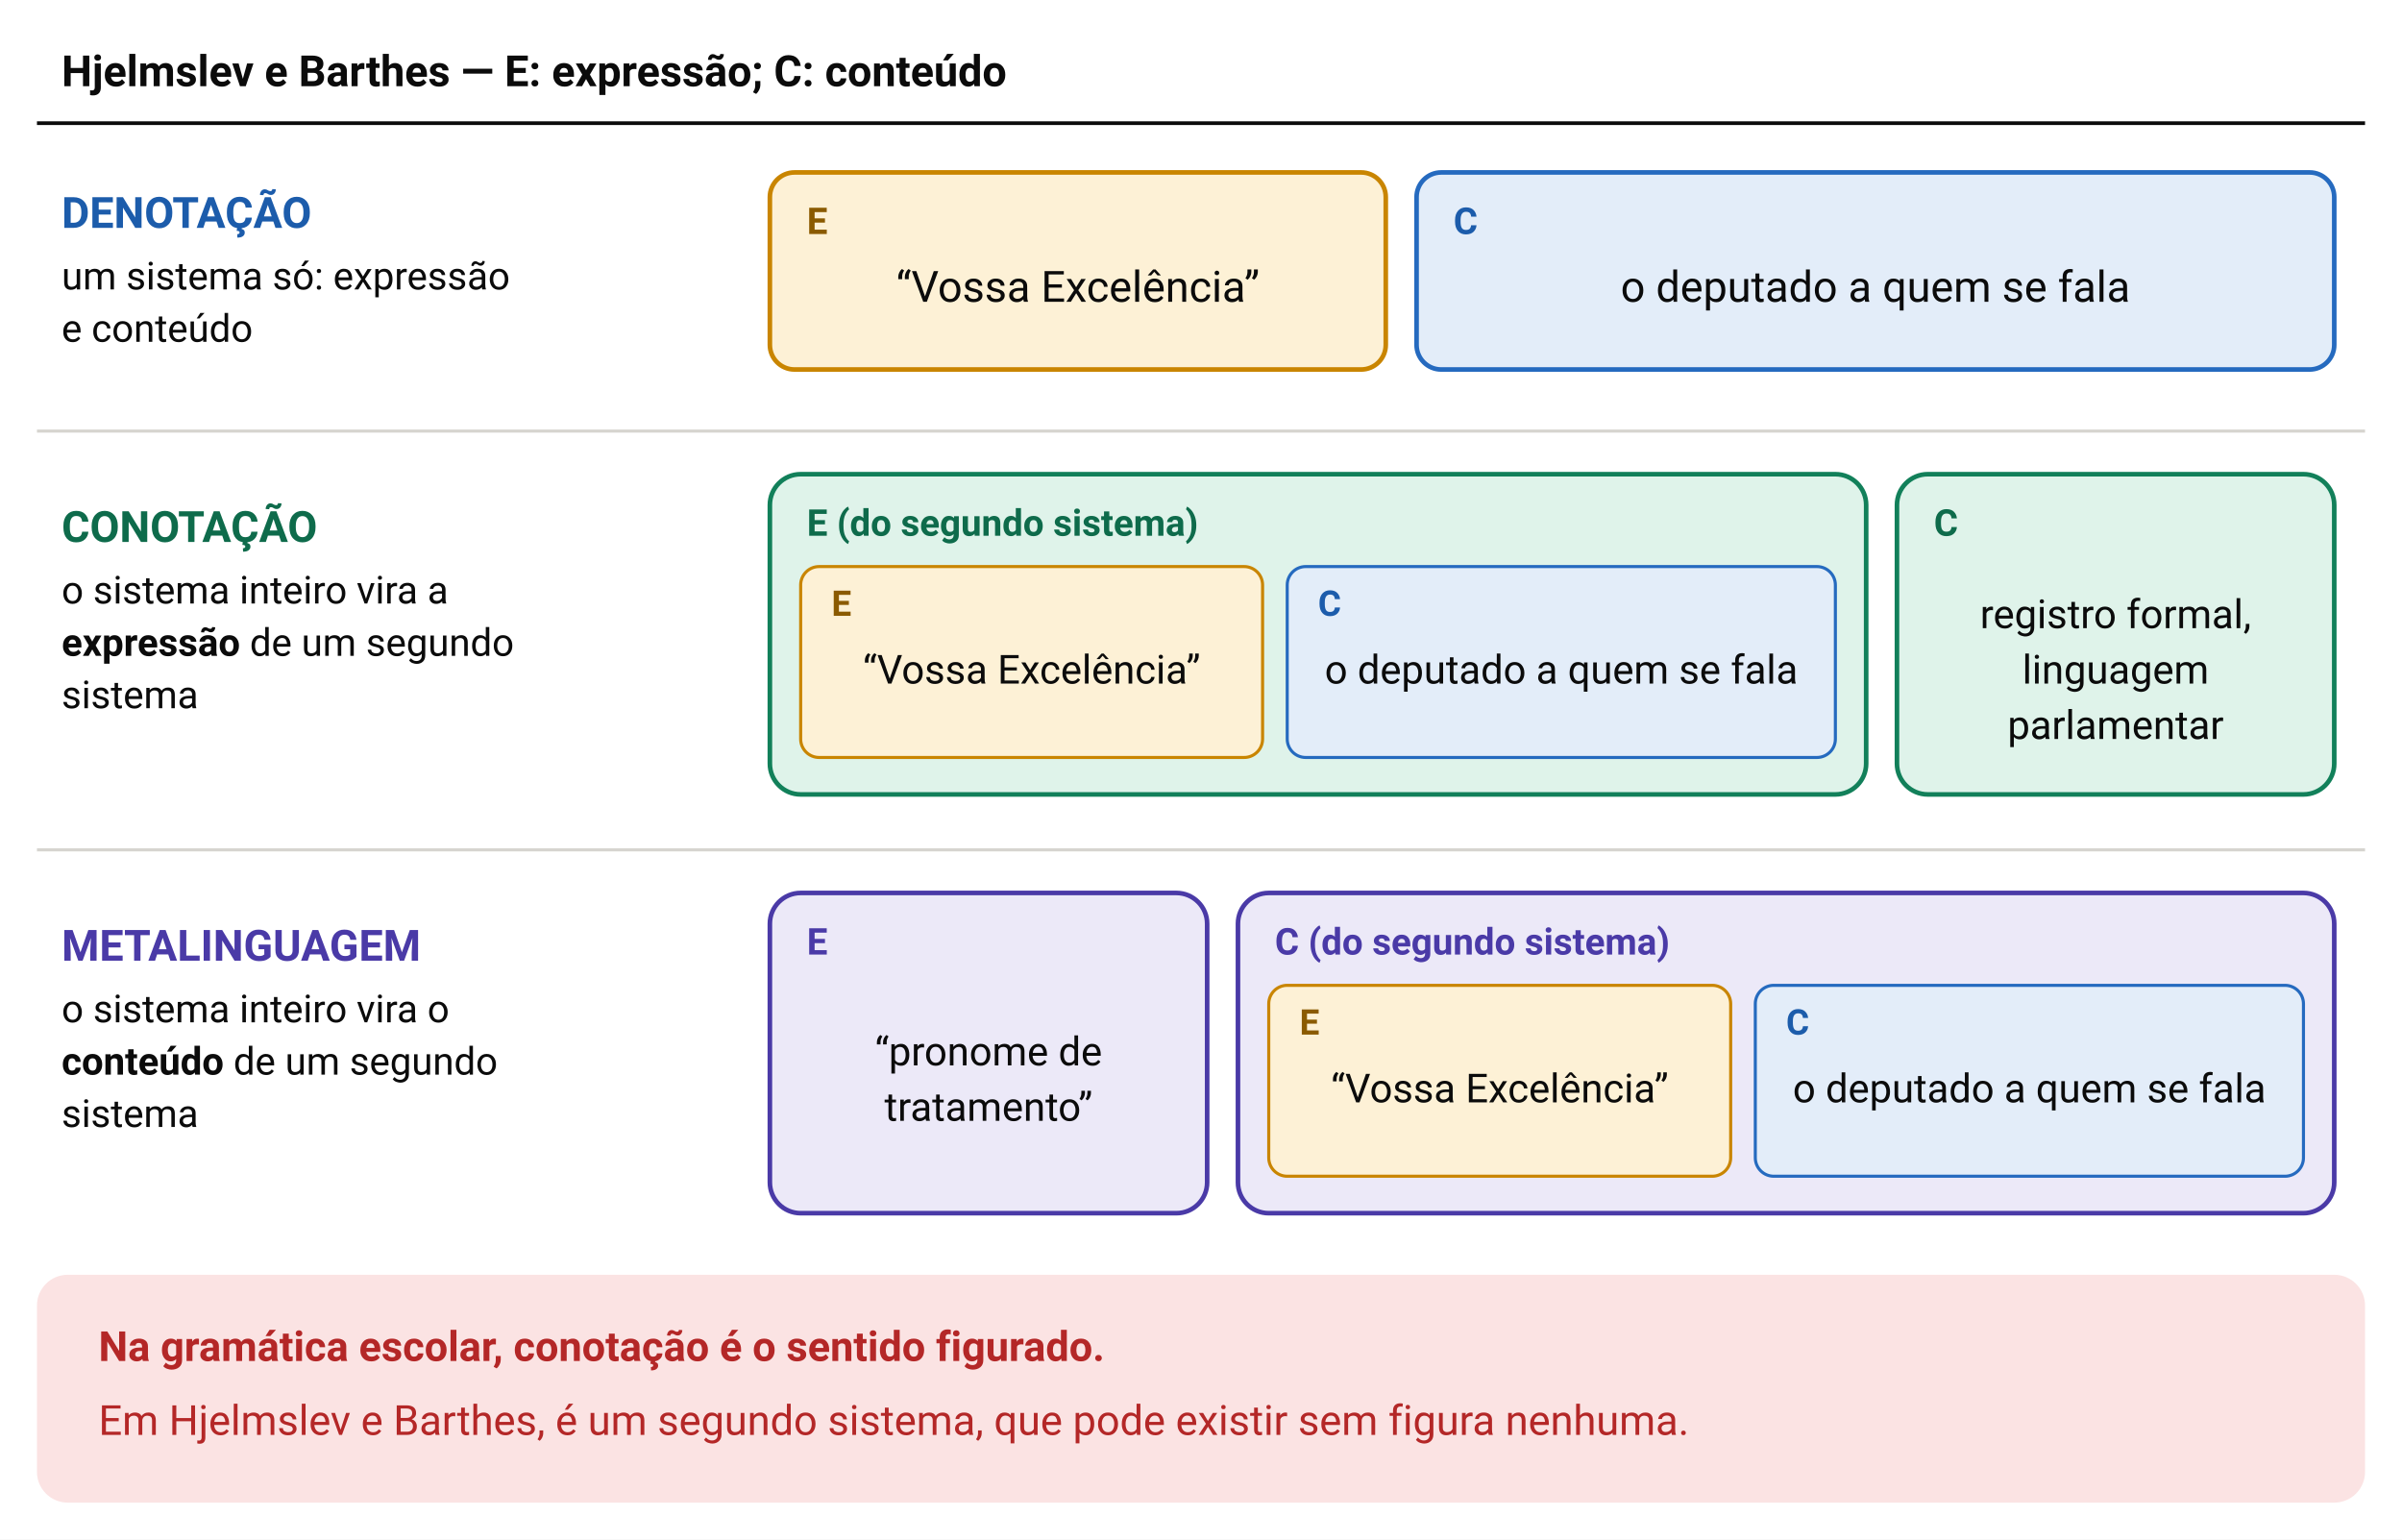
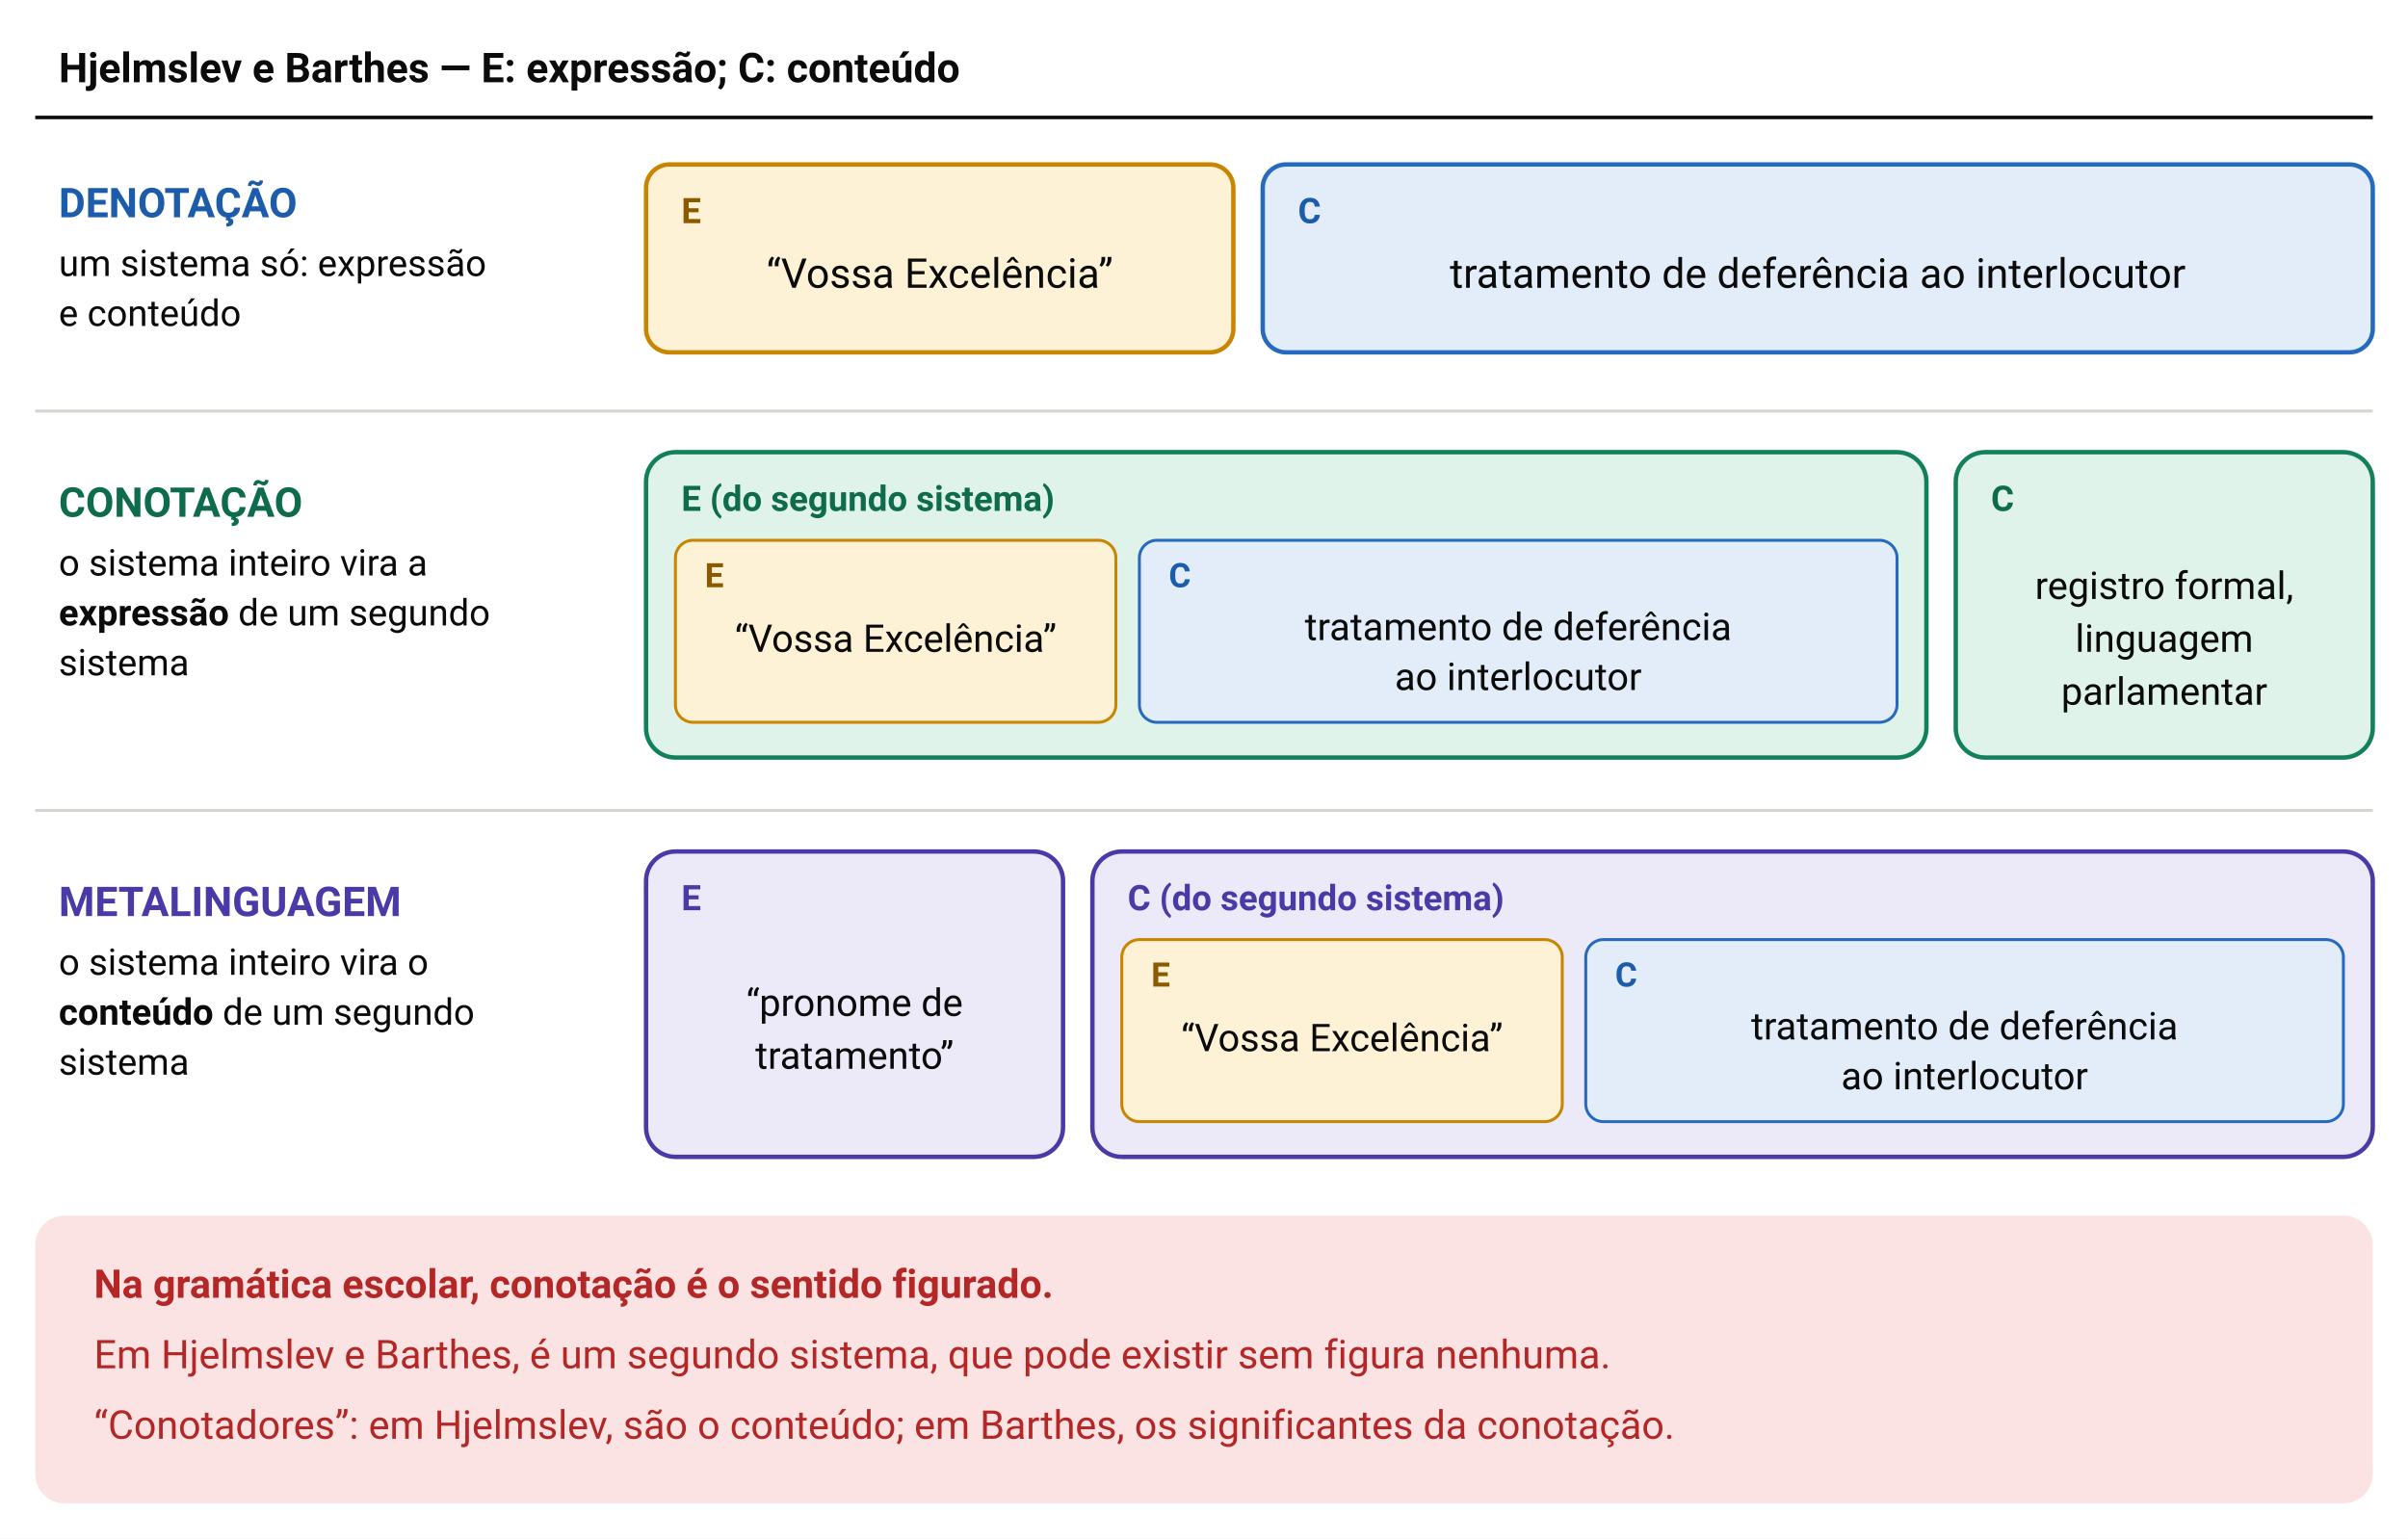
- <svg xmlns="http://www.w3.org/2000/svg" width="780" height="500" viewBox="0 0 780 500" font-family="system-ui, -apple-system, 'Segoe UI', Roboto, sans-serif">
-   <rect width="780" height="500" fill="#ffffff" />
+ <svg xmlns="http://www.w3.org/2000/svg" width="820" height="524" viewBox="0 0 820 524" font-family="system-ui, -apple-system, 'Segoe UI', Roboto, sans-serif">
+   <rect width="820" height="524" fill="#ffffff" />
  <text x="20" y="28" font-size="14" font-weight="700" fill="#0b0b0b">Hjelmslev e Barthes — E: expressão; C: conteúdo</text>
-   <line x1="12" y1="40" x2="768" y2="40" stroke="#0b0b0b" stroke-width="1.2" />
+   <line x1="12" y1="40" x2="808" y2="40" stroke="#0b0b0b" stroke-width="1.2" />
  <g font-size="12.5" fill="#0b0b0b">
    <text x="20" y="74" font-size="14" font-weight="700" fill="#1c5cab">DENOTAÇÃO</text>
    <text x="20" y="94">um sistema só: expressão</text>
    <text x="20" y="111">e conteúdo</text>
  </g>
-   <g transform="translate(250 56)">
+   <g transform="translate(220 56)">
    <rect width="200" height="64" rx="8" fill="#fdf1d6" stroke="#c98500" stroke-width="1.5" />
    <text x="12" y="20" font-size="12" font-weight="700" fill="#8a5a00">E</text>
    <text x="100" y="42" font-size="14" fill="#0b0b0b" text-anchor="middle">“Vossa Excelência”</text>
-     <rect x="210" width="298" height="64" rx="8" fill="#e3edf9" stroke="#256abf" stroke-width="1.5" />
+     <rect x="210" width="378" height="64" rx="8" fill="#e3edf9" stroke="#256abf" stroke-width="1.5" />
    <text x="222" y="20" font-size="12" font-weight="700" fill="#1c5cab">C</text>
-     <text x="359" y="42" font-size="14" fill="#0b0b0b" text-anchor="middle">o deputado a quem se fala</text>
+     <text x="399" y="42" font-size="14" fill="#0b0b0b" text-anchor="middle">tratamento de deferência ao interlocutor</text>
  </g>
-   <line x1="12" y1="140" x2="768" y2="140" stroke="#d6d4cf" stroke-width="1" />
+   <line x1="12" y1="140" x2="808" y2="140" stroke="#d6d4cf" stroke-width="1" />
  <g font-size="12.5" fill="#0b0b0b">
    <text x="20" y="176" font-size="14" font-weight="700" fill="#0e6b4b">CONOTAÇÃO</text>
    <text x="20" y="196">o sistema inteiro vira a</text>
    <text x="20" y="213">
      <tspan font-weight="700">expressão</tspan> de um segundo</text>
    <text x="20" y="230">sistema</text>
  </g>
-   <g transform="translate(250 154)">
-     <rect width="356" height="104" rx="10" fill="#dff3ea" stroke="#12805a" stroke-width="1.5" />
+   <g transform="translate(220 154)">
+     <rect width="436" height="104" rx="10" fill="#dff3ea" stroke="#12805a" stroke-width="1.5" />
    <text x="12" y="20" font-size="12" font-weight="700" fill="#0e6b4b">E (do segundo sistema)</text>
    <rect x="10" y="30" width="150" height="62" rx="6" fill="#fdf1d6" stroke="#c98500" />
    <text x="20" y="46" font-size="11.5" font-weight="700" fill="#8a5a00">E</text>
    <text x="85" y="68" font-size="13" fill="#0b0b0b" text-anchor="middle">“Vossa Excelência”</text>
-     <rect x="168" y="30" width="178" height="62" rx="6" fill="#e3edf9" stroke="#256abf" />
+     <rect x="168" y="30" width="258" height="62" rx="6" fill="#e3edf9" stroke="#256abf" />
    <text x="178" y="46" font-size="11.5" font-weight="700" fill="#1c5cab">C</text>
-     <text x="257" y="68" font-size="13" fill="#0b0b0b" text-anchor="middle">o deputado a quem se fala</text>
-     <rect x="366" width="142" height="104" rx="10" fill="#dff3ea" stroke="#12805a" stroke-width="1.5" />
-     <text x="378" y="20" font-size="12" font-weight="700" fill="#0e6b4b">C</text>
-     <text x="437" y="50" font-size="13" fill="#0b0b0b" text-anchor="middle">registro formal,</text>
-     <text x="437" y="68" font-size="13" fill="#0b0b0b" text-anchor="middle">linguagem</text>
-     <text x="437" y="86" font-size="13" fill="#0b0b0b" text-anchor="middle">parlamentar</text>
+     <text x="297" y="64" font-size="13" fill="#0b0b0b" text-anchor="middle">tratamento de deferência</text>
+     <text x="297" y="81" font-size="13" fill="#0b0b0b" text-anchor="middle">ao interlocutor</text>
+     <rect x="446" width="142" height="104" rx="10" fill="#dff3ea" stroke="#12805a" stroke-width="1.5" />
+     <text x="458" y="20" font-size="12" font-weight="700" fill="#0e6b4b">C</text>
+     <text x="517" y="50" font-size="13" fill="#0b0b0b" text-anchor="middle">registro formal,</text>
+     <text x="517" y="68" font-size="13" fill="#0b0b0b" text-anchor="middle">linguagem</text>
+     <text x="517" y="86" font-size="13" fill="#0b0b0b" text-anchor="middle">parlamentar</text>
  </g>
-   <line x1="12" y1="276" x2="768" y2="276" stroke="#d6d4cf" stroke-width="1" />
+   <line x1="12" y1="276" x2="808" y2="276" stroke="#d6d4cf" stroke-width="1" />
  <g font-size="12.5" fill="#0b0b0b">
    <text x="20" y="312" font-size="14" font-weight="700" fill="#4a3aa7">METALINGUAGEM</text>
    <text x="20" y="332">o sistema inteiro vira o</text>
    <text x="20" y="349">
      <tspan font-weight="700">conteúdo</tspan> de um segundo</text>
    <text x="20" y="366">sistema</text>
  </g>
-   <g transform="translate(250 290)">
+   <g transform="translate(220 290)">
    <rect width="142" height="104" rx="10" fill="#ece9f8" stroke="#4a3aa7" stroke-width="1.5" />
    <text x="12" y="20" font-size="12" font-weight="700" fill="#4a3aa7">E</text>
    <text x="71" y="56" font-size="13" fill="#0b0b0b" text-anchor="middle">“pronome de</text>
    <text x="71" y="74" font-size="13" fill="#0b0b0b" text-anchor="middle">tratamento”</text>
-     <rect x="152" width="356" height="104" rx="10" fill="#ece9f8" stroke="#4a3aa7" stroke-width="1.5" />
+     <rect x="152" width="436" height="104" rx="10" fill="#ece9f8" stroke="#4a3aa7" stroke-width="1.5" />
    <text x="164" y="20" font-size="12" font-weight="700" fill="#4a3aa7">C (do segundo sistema)</text>
    <rect x="162" y="30" width="150" height="62" rx="6" fill="#fdf1d6" stroke="#c98500" />
    <text x="172" y="46" font-size="11.5" font-weight="700" fill="#8a5a00">E</text>
    <text x="237" y="68" font-size="13" fill="#0b0b0b" text-anchor="middle">“Vossa Excelência”</text>
-     <rect x="320" y="30" width="178" height="62" rx="6" fill="#e3edf9" stroke="#256abf" />
+     <rect x="320" y="30" width="258" height="62" rx="6" fill="#e3edf9" stroke="#256abf" />
    <text x="330" y="46" font-size="11.5" font-weight="700" fill="#1c5cab">C</text>
-     <text x="409" y="68" font-size="13" fill="#0b0b0b" text-anchor="middle">o deputado a quem se fala</text>
+     <text x="449" y="64" font-size="13" fill="#0b0b0b" text-anchor="middle">tratamento de deferência</text>
+     <text x="449" y="81" font-size="13" fill="#0b0b0b" text-anchor="middle">ao interlocutor</text>
  </g>
  <g transform="translate(12 414)">
-     <rect width="756" height="74" rx="10" fill="#fbe3e3" />
+     <rect width="796" height="98" rx="10" fill="#fbe3e3" />
    <text font-size="13.5" fill="#b42727">
      <tspan x="20" y="28" font-weight="700">Na gramática escolar, conotação é o sentido figurado.</tspan>
      <tspan x="20" dy="24">Em Hjelmslev e Barthes, é um segundo sistema, que pode existir sem figura nenhuma.</tspan>
+       <tspan x="20" dy="24">“Conotadores”: em Hjelmslev, são o conteúdo; em Barthes, os significantes da conotação.</tspan>
    </text>
  </g>
</svg>
